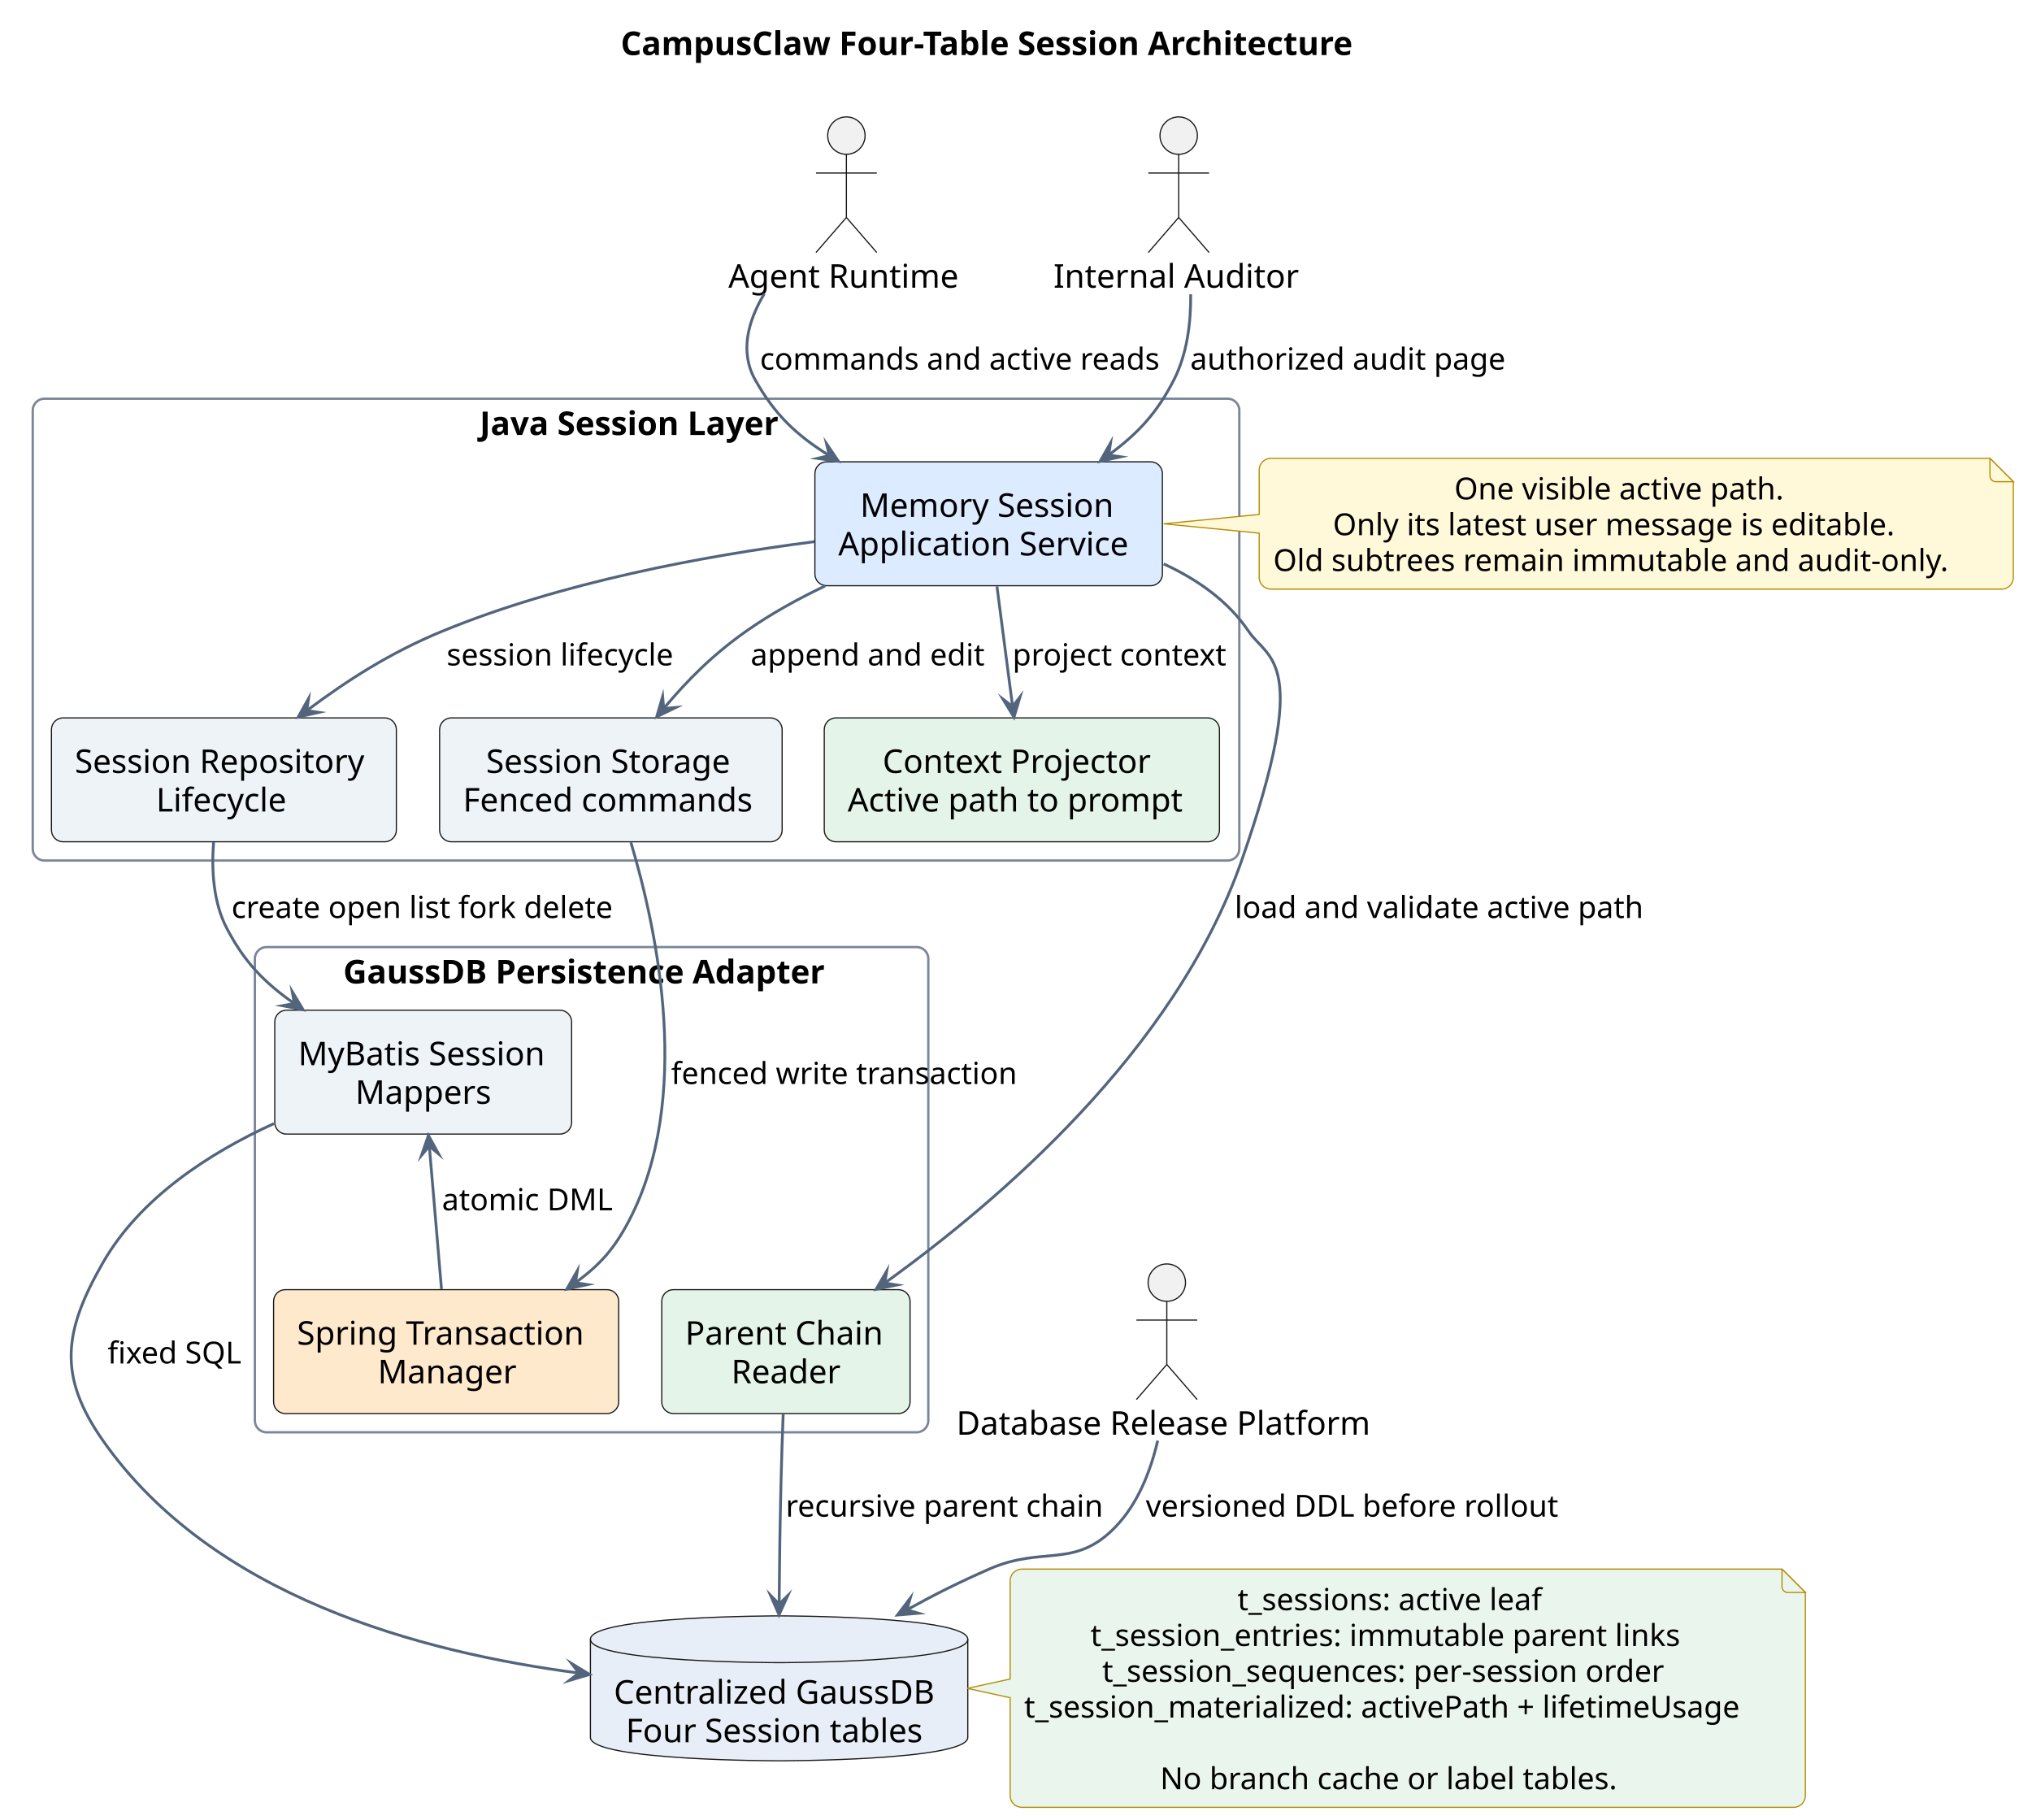
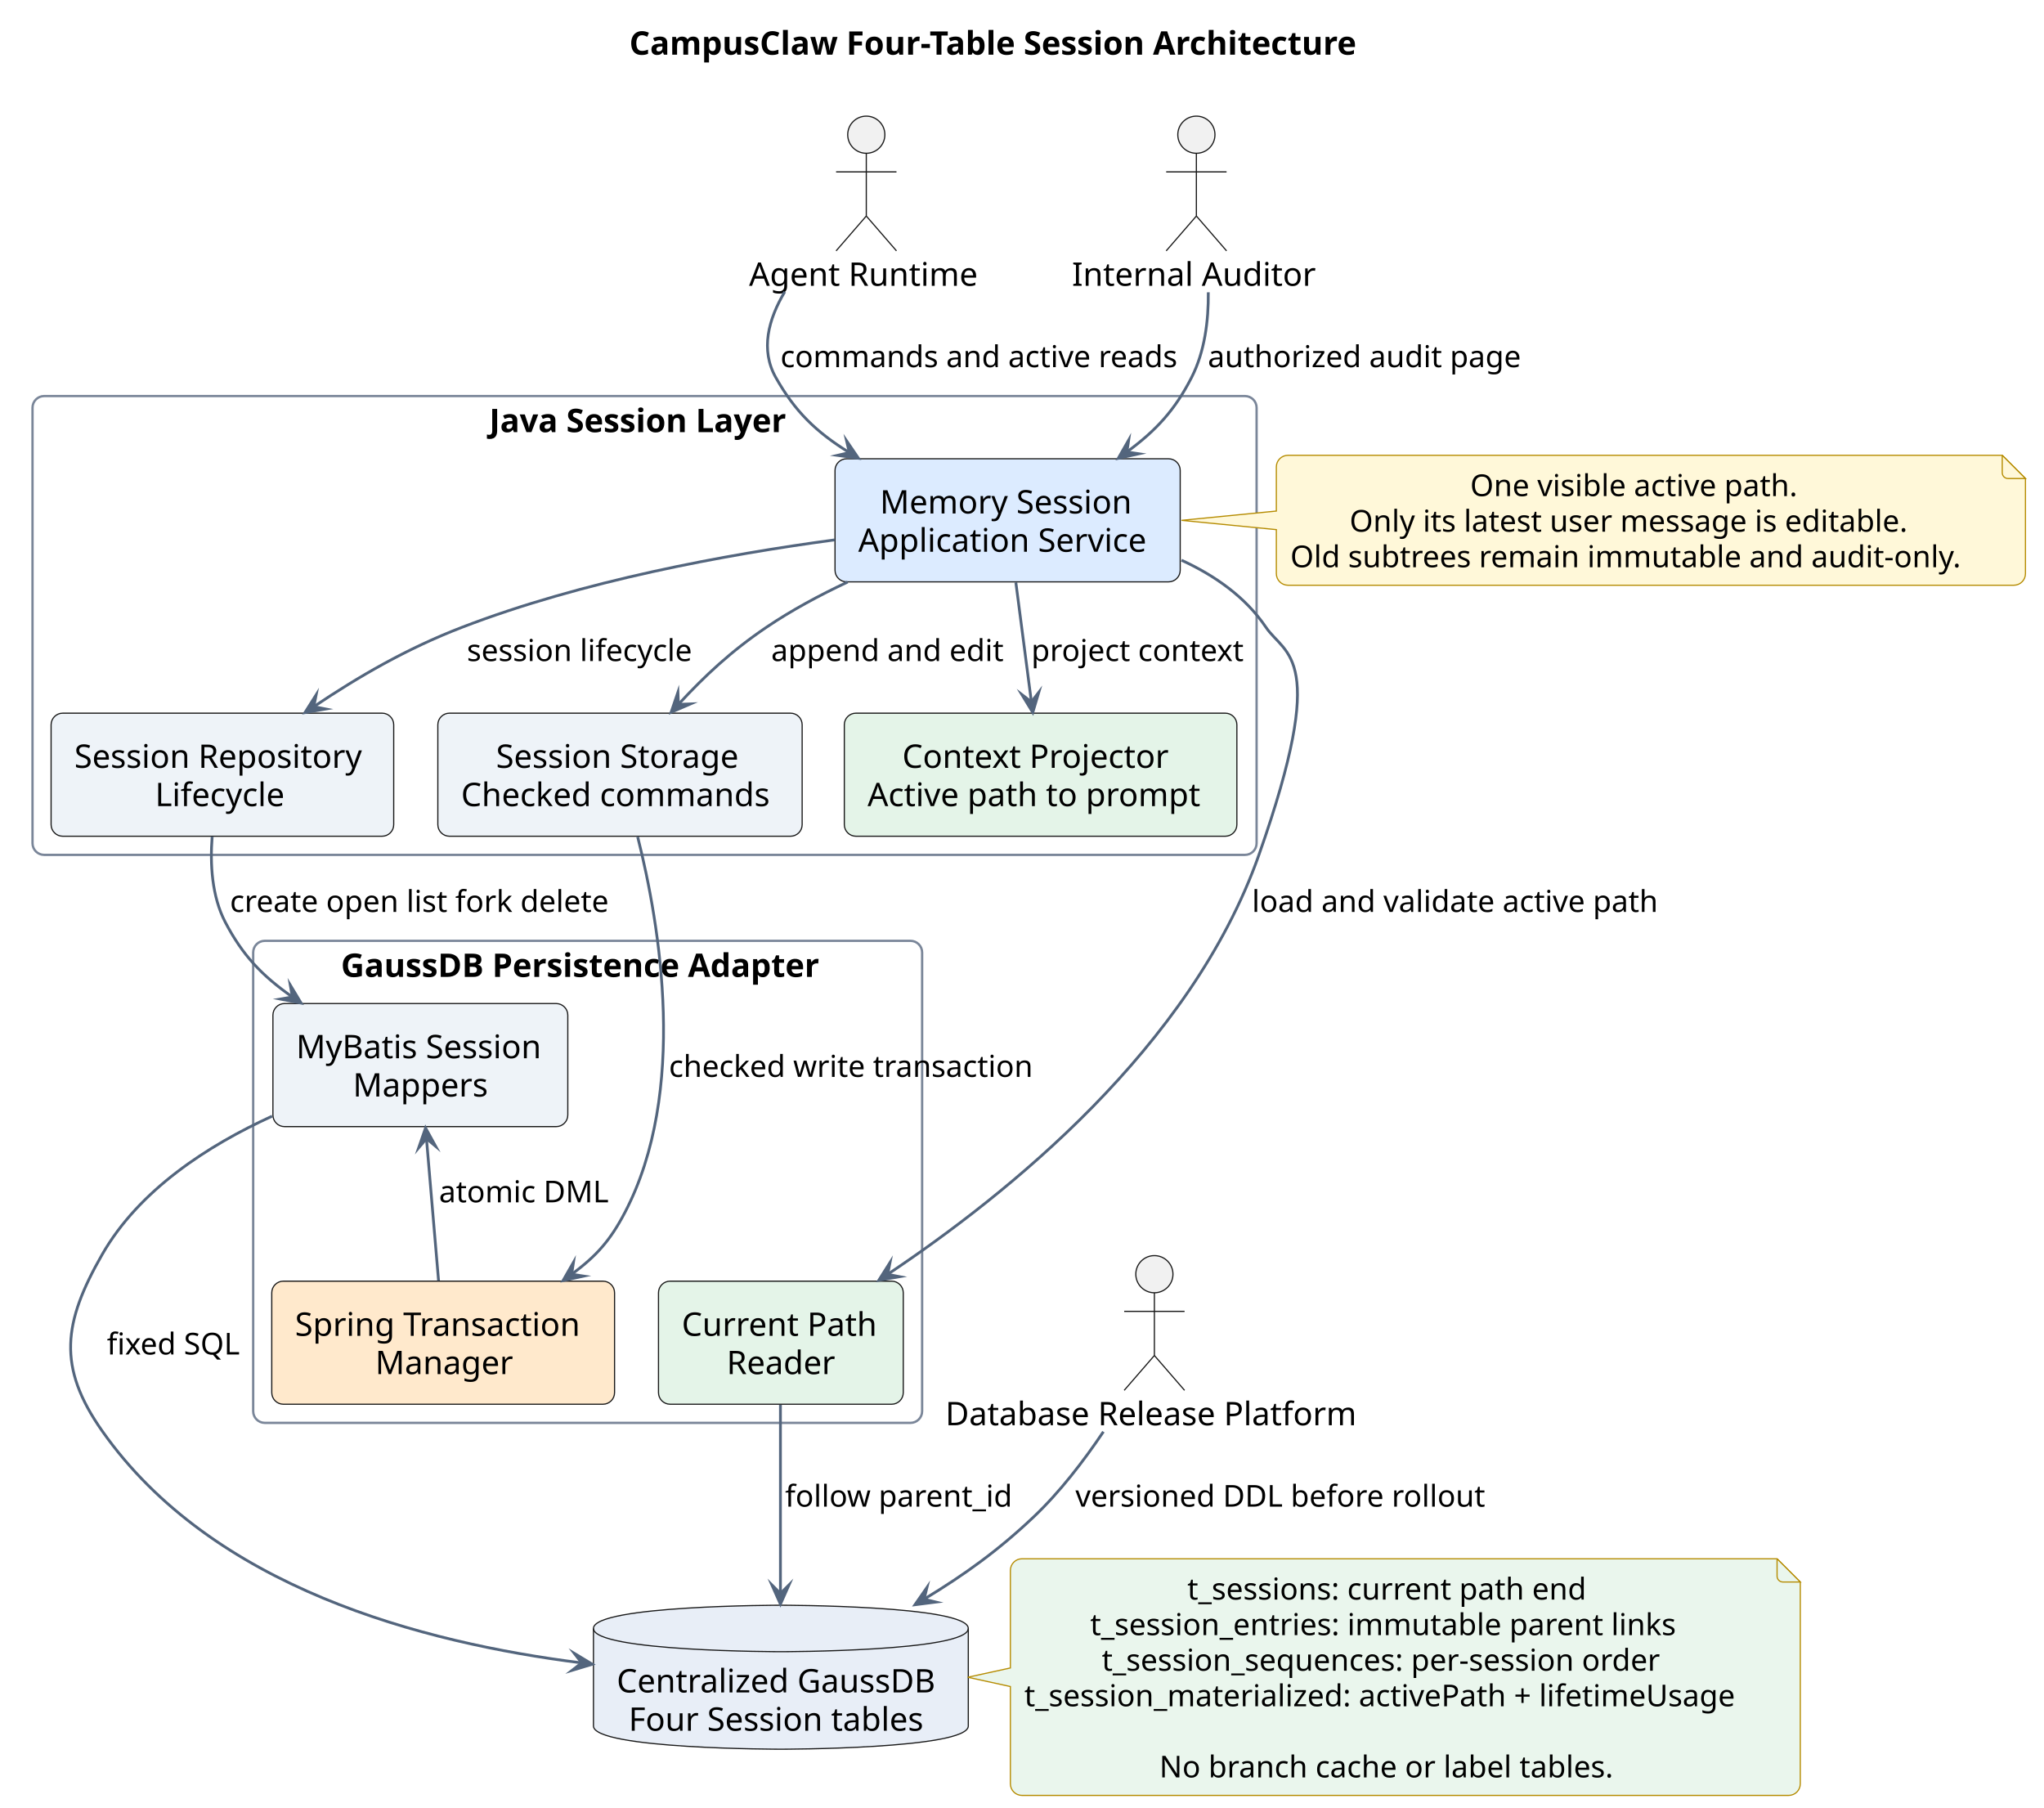
- <svg xmlns="http://www.w3.org/2000/svg" contentStyleType="text/css" data-diagram-type="DESCRIPTION" height="778px" preserveAspectRatio="none" style="width:869px;height:778px;background:#FFFFFF;" version="1.1" viewBox="0 0 869 778" width="869px" zoomAndPan="magnify">
+ <svg xmlns="http://www.w3.org/2000/svg" contentStyleType="text/css" data-diagram-type="DESCRIPTION" height="778px" preserveAspectRatio="none" style="width:880px;height:778px;background:#FFFFFF;" version="1.1" viewBox="0 0 880 778" width="880px" zoomAndPan="magnify">
  <defs />
  <g>
    <g class="title" data-source-line="7">
-       <text fill="#000000" font-family="sans-serif" font-size="14" font-weight="700" lengthAdjust="spacing" textLength="331.604" x="265.448" y="23.535">CampusClaw Four-Table Session Architecture</text>
+       <text fill="#000000" font-family="sans-serif" font-size="14" font-weight="700" lengthAdjust="spacing" textLength="331.604" x="270.948" y="23.535">CampusClaw Four-Table Session Architecture</text>
    </g>
    <g class="cluster" data-qualified-name="javaLayer" data-source-line="43" id="ent0005">
-       <rect fill="none" height="197.5" rx="5" ry="5" style="stroke:#7A8699;stroke-width:1;" width="516" x="14" y="170.488" />
-       <text fill="#000000" font-family="sans-serif" font-size="14" font-weight="700" lengthAdjust="spacing" textLength="133.677" x="205.162" y="186.023">Java Session Layer</text>
+       <rect fill="none" height="197.5" rx="5" ry="5" style="stroke:#7A8699;stroke-width:1;" width="527" x="14" y="170.488" />
+       <text fill="#000000" font-family="sans-serif" font-size="14" font-weight="700" lengthAdjust="spacing" textLength="133.677" x="210.662" y="186.023">Java Session Layer</text>
    </g>
    <g class="cluster" data-qualified-name="adapter" data-source-line="56" id="ent0015">
      <rect fill="none" height="207.5" rx="5" ry="5" style="stroke:#7A8699;stroke-width:1;" width="288" x="109" y="404.988" />
      <text fill="#000000" font-family="sans-serif" font-size="14" font-weight="700" lengthAdjust="spacing" textLength="212.44" x="146.78" y="420.523">GaussDB Persistence Adapter</text>
    </g>
    <g class="entity" data-qualified-name="runtime" data-source-line="37" id="ent0001">
-       <ellipse cx="361.963" cy="57.988" fill="#F1F1F1" rx="8" ry="8" style="stroke:#181818;stroke-width:0.5;" />
-       <path d="M361.963,65.988 L361.963,92.988 M348.963,73.988 L374.963,73.988 M361.963,92.988 L348.963,107.988 M361.963,92.988 L374.963,107.988" fill="none" style="stroke:#181818;stroke-width:0.5;" />
-       <text fill="#000000" font-family="sans-serif" font-size="14" lengthAdjust="spacing" textLength="100.926" x="311.5" y="123.023">Agent Runtime</text>
+       <ellipse cx="372.963" cy="57.988" fill="#F1F1F1" rx="8" ry="8" style="stroke:#181818;stroke-width:0.5;" />
+       <path d="M372.963,65.988 L372.963,92.988 M359.963,73.988 L385.963,73.988 M372.963,92.988 L359.963,107.988 M372.963,92.988 L385.963,107.988" fill="none" style="stroke:#181818;stroke-width:0.5;" />
+       <text fill="#000000" font-family="sans-serif" font-size="14" lengthAdjust="spacing" textLength="100.926" x="322.5" y="123.023">Agent Runtime</text>
    </g>
    <g class="entity" data-qualified-name="auditor" data-source-line="38" id="ent0002">
-       <ellipse cx="504.077" cy="57.988" fill="#F1F1F1" rx="8" ry="8" style="stroke:#181818;stroke-width:0.5;" />
-       <path d="M504.077,65.988 L504.077,92.988 M491.077,73.988 L517.077,73.988 M504.077,92.988 L491.077,107.988 M504.077,92.988 L517.077,107.988" fill="none" style="stroke:#181818;stroke-width:0.5;" />
-       <text fill="#000000" font-family="sans-serif" font-size="14" lengthAdjust="spacing" textLength="107.153" x="450.5" y="123.023">Internal Auditor</text>
+       <ellipse cx="515.077" cy="57.988" fill="#F1F1F1" rx="8" ry="8" style="stroke:#181818;stroke-width:0.5;" />
+       <path d="M515.077,65.988 L515.077,92.988 M502.077,73.988 L528.077,73.988 M515.077,92.988 L502.077,107.988 M515.077,92.988 L528.077,107.988" fill="none" style="stroke:#181818;stroke-width:0.5;" />
+       <text fill="#000000" font-family="sans-serif" font-size="14" lengthAdjust="spacing" textLength="107.153" x="461.5" y="123.023">Internal Auditor</text>
    </g>
    <g class="entity" data-qualified-name="release" data-source-line="39" id="ent0003">
-       <ellipse cx="498.995" cy="548.488" fill="#F1F1F1" rx="8" ry="8" style="stroke:#181818;stroke-width:0.5;" />
-       <path d="M498.995,556.488 L498.995,583.488 M485.995,564.488 L511.995,564.488 M498.995,583.488 L485.995,598.488 M498.995,583.488 L511.995,598.488" fill="none" style="stroke:#181818;stroke-width:0.5;" />
-       <text fill="#000000" font-family="sans-serif" font-size="14" lengthAdjust="spacing" textLength="179.99" x="409" y="613.523">Database Release Platform</text>
+       <ellipse cx="496.995" cy="548.488" fill="#F1F1F1" rx="8" ry="8" style="stroke:#181818;stroke-width:0.5;" />
+       <path d="M496.995,556.488 L496.995,583.488 M483.995,564.488 L509.995,564.488 M496.995,583.488 L483.995,598.488 M496.995,583.488 L509.995,598.488" fill="none" style="stroke:#181818;stroke-width:0.5;" />
+       <text fill="#000000" font-family="sans-serif" font-size="14" lengthAdjust="spacing" textLength="179.99" x="407" y="613.523">Database Release Platform</text>
    </g>
    <g class="entity" data-qualified-name="db" data-source-line="66" id="ent0022">
-       <path d="M252.5,700.988 C252.5,690.988 333.19,690.988 333.19,690.988 C333.19,690.988 413.881,690.988 413.881,700.988 L413.881,742.965 C413.881,752.965 333.19,752.965 333.19,752.965 C333.19,752.965 252.5,752.965 252.5,742.965 L252.5,700.988" fill="#E8EEF7" style="stroke:#181818;stroke-width:0.5;" />
-       <path d="M252.5,700.988 C252.5,710.988 333.19,710.988 333.19,710.988 C333.19,710.988 413.881,710.988 413.881,700.988" fill="none" style="stroke:#181818;stroke-width:0.5;" />
-       <text fill="#000000" font-family="sans-serif" font-size="14" lengthAdjust="spacing" textLength="141.381" x="262.5" y="728.523">Centralized GaussDB</text>
-       <text fill="#000000" font-family="sans-serif" font-size="14" lengthAdjust="spacing" textLength="131.093" x="267.644" y="745.012">Four Session tables</text>
+       <path d="M255.5,700.988 C255.5,690.988 336.19,690.988 336.19,690.988 C336.19,690.988 416.881,690.988 416.881,700.988 L416.881,742.965 C416.881,752.965 336.19,752.965 336.19,752.965 C336.19,752.965 255.5,752.965 255.5,742.965 L255.5,700.988" fill="#E8EEF7" style="stroke:#181818;stroke-width:0.5;" />
+       <path d="M255.5,700.988 C255.5,710.988 336.19,710.988 336.19,710.988 C336.19,710.988 416.881,710.988 416.881,700.988" fill="none" style="stroke:#181818;stroke-width:0.5;" />
+       <text fill="#000000" font-family="sans-serif" font-size="14" lengthAdjust="spacing" textLength="141.381" x="265.5" y="728.523">Centralized GaussDB</text>
+       <text fill="#000000" font-family="sans-serif" font-size="14" lengthAdjust="spacing" textLength="131.093" x="270.644" y="745.012">Four Session tables</text>
    </g>
    <g class="entity" data-qualified-name="GMN31" data-source-line="78" id="ent0032">
-       <path d="M538.5,200.988 L538.5,219.988 L497.66,223.988 L538.5,227.988 L538.5,246.92 A5,5 0 0 0 543.5,251.92 L856.02,251.92 A5,5 0 0 0 861.02,246.92 L861.02,205.988 L851.02,195.988 L543.5,195.988 A5,5 0 0 0 538.5,200.988" fill="#FFF8D9" style="stroke:#B58B00;stroke-width:0.5;" />
-       <path d="M851.02,195.988 L851.02,203.488 A2.5,2.5 0 0 0 853.52,205.988 L861.02,205.988 L851.02,195.988" fill="#FFF8D9" style="stroke:#B58B00;stroke-width:0.5;" />
-       <text fill="#000000" font-family="sans-serif" font-size="13" lengthAdjust="spacing" textLength="146.637" x="621.941" y="213.557">One visible active path.</text>
-       <text fill="#000000" font-family="sans-serif" font-size="13" lengthAdjust="spacing" textLength="250.498" x="570.011" y="228.867">Only its latest user message is editable.</text>
-       <text fill="#000000" font-family="sans-serif" font-size="13" lengthAdjust="spacing" textLength="301.52" x="544.5" y="244.178">Old subtrees remain immutable and audit-only.</text>
+       <path d="M549.5,200.988 L549.5,219.988 L508.66,223.988 L549.5,227.988 L549.5,246.92 A5,5 0 0 0 554.5,251.92 L867.02,251.92 A5,5 0 0 0 872.02,246.92 L872.02,205.988 L862.02,195.988 L554.5,195.988 A5,5 0 0 0 549.5,200.988" fill="#FFF8D9" style="stroke:#B58B00;stroke-width:0.5;" />
+       <path d="M862.02,195.988 L862.02,203.488 A2.5,2.5 0 0 0 864.52,205.988 L872.02,205.988 L862.02,195.988" fill="#FFF8D9" style="stroke:#B58B00;stroke-width:0.5;" />
+       <text fill="#000000" font-family="sans-serif" font-size="13" lengthAdjust="spacing" textLength="146.637" x="632.941" y="213.557">One visible active path.</text>
+       <text fill="#000000" font-family="sans-serif" font-size="13" lengthAdjust="spacing" textLength="250.498" x="581.011" y="228.867">Only its latest user message is editable.</text>
+       <text fill="#000000" font-family="sans-serif" font-size="13" lengthAdjust="spacing" textLength="301.52" x="555.5" y="244.178">Old subtrees remain immutable and audit-only.</text>
    </g>
    <g class="entity" data-qualified-name="GMN34" data-source-line="84" id="ent0035">
-       <path d="M432,675.988 L432,717.988 L413.647,721.988 L432,725.988 L432,767.852 A5,5 0 0 0 437,772.852 L767.078,772.852 A5,5 0 0 0 772.078,767.852 L772.078,680.988 L762.078,670.988 L437,670.988 A5,5 0 0 0 432,675.988" fill="#EAF6ED" style="stroke:#B58B00;stroke-width:0.5;" />
-       <path d="M762.078,670.988 L762.078,678.488 A2.5,2.5 0 0 0 764.578,680.988 L772.078,680.988 L762.078,670.988" fill="#EAF6ED" style="stroke:#B58B00;stroke-width:0.5;" />
-       <text fill="#000000" font-family="sans-serif" font-size="13" lengthAdjust="spacing" textLength="136.652" x="529.213" y="688.557">t_sessions: active leaf</text>
-       <text fill="#000000" font-family="sans-serif" font-size="13" lengthAdjust="spacing" textLength="262.355" x="466.361" y="703.867">t_session_entries: immutable parent links</text>
-       <text fill="#000000" font-family="sans-serif" font-size="13" lengthAdjust="spacing" textLength="252.345" x="471.366" y="719.178">t_session_sequences: per-session order</text>
-       <text fill="#000000" font-family="sans-serif" font-size="13" lengthAdjust="spacing" textLength="319.078" x="438" y="734.488">t_session_materialized: activePath + lifetimeUsage</text>
-       <text fill="#000000" font-family="sans-serif" font-size="13" lengthAdjust="spacing" textLength="4.113" x="595.482" y="749.799"> </text>
-       <text fill="#000000" font-family="sans-serif" font-size="13" lengthAdjust="spacing" textLength="202.827" x="496.125" y="765.109">No branch cache or label tables.</text>
+       <path d="M435,675.988 L435,717.988 L416.647,721.988 L435,725.988 L435,767.852 A5,5 0 0 0 440,772.852 L770.078,772.852 A5,5 0 0 0 775.078,767.852 L775.078,680.988 L765.078,670.988 L440,670.988 A5,5 0 0 0 435,675.988" fill="#EAF6ED" style="stroke:#B58B00;stroke-width:0.5;" />
+       <path d="M765.078,670.988 L765.078,678.488 A2.5,2.5 0 0 0 767.578,680.988 L775.078,680.988 L765.078,670.988" fill="#EAF6ED" style="stroke:#B58B00;stroke-width:0.5;" />
+       <text fill="#000000" font-family="sans-serif" font-size="13" lengthAdjust="spacing" textLength="178.699" x="511.189" y="688.557">t_sessions: current path end</text>
+       <text fill="#000000" font-family="sans-serif" font-size="13" lengthAdjust="spacing" textLength="262.355" x="469.361" y="703.867">t_session_entries: immutable parent links</text>
+       <text fill="#000000" font-family="sans-serif" font-size="13" lengthAdjust="spacing" textLength="252.345" x="474.366" y="719.178">t_session_sequences: per-session order</text>
+       <text fill="#000000" font-family="sans-serif" font-size="13" lengthAdjust="spacing" textLength="319.078" x="441" y="734.488">t_session_materialized: activePath + lifetimeUsage</text>
+       <text fill="#000000" font-family="sans-serif" font-size="13" lengthAdjust="spacing" textLength="4.113" x="598.482" y="749.799"> </text>
+       <text fill="#000000" font-family="sans-serif" font-size="13" lengthAdjust="spacing" textLength="202.827" x="499.125" y="765.109">No branch cache or label tables.</text>
    </g>
    <g class="entity" data-qualified-name="javaLayer.app" data-source-line="44" id="ent0006">
-       <rect fill="#DCEBFF" height="52.977" rx="5" ry="5" style="stroke:#181818;stroke-width:0.5;" width="148.611" x="348.5" y="197.488" />
-       <text fill="#000000" font-family="sans-serif" font-size="14" lengthAdjust="spacing" textLength="109.949" x="367.831" y="221.023">Memory Session</text>
-       <text fill="#000000" font-family="sans-serif" font-size="14" lengthAdjust="spacing" textLength="128.611" x="358.5" y="237.512">Application Service</text>
+       <rect fill="#DCEBFF" height="52.977" rx="5" ry="5" style="stroke:#181818;stroke-width:0.5;" width="148.611" x="359.5" y="197.488" />
+       <text fill="#000000" font-family="sans-serif" font-size="14" lengthAdjust="spacing" textLength="109.949" x="378.831" y="221.023">Memory Session</text>
+       <text fill="#000000" font-family="sans-serif" font-size="14" lengthAdjust="spacing" textLength="128.611" x="369.5" y="237.512">Application Service</text>
    </g>
    <g class="entity" data-qualified-name="javaLayer.repository" data-source-line="45" id="ent0007">
      <rect fill="#EEF3F8" height="52.977" rx="5" ry="5" style="stroke:#181818;stroke-width:0.5;" width="147.504" x="22" y="306.988" />
      <text fill="#000000" font-family="sans-serif" font-size="14" lengthAdjust="spacing" textLength="127.504" x="32" y="330.523">Session Repository</text>
      <text fill="#000000" font-family="sans-serif" font-size="14" lengthAdjust="spacing" textLength="57.962" x="66.771" y="347.012">Lifecycle</text>
    </g>
    <g class="entity" data-qualified-name="javaLayer.storage" data-source-line="46" id="ent0008">
-       <rect fill="#EEF3F8" height="52.977" rx="5" ry="5" style="stroke:#181818;stroke-width:0.5;" width="146.485" x="188" y="306.988" />
-       <text fill="#000000" font-family="sans-serif" font-size="14" lengthAdjust="spacing" textLength="106.743" x="207.871" y="330.523">Session Storage</text>
-       <text fill="#000000" font-family="sans-serif" font-size="14" lengthAdjust="spacing" textLength="126.485" x="198" y="347.012">Fenced commands</text>
+       <rect fill="#EEF3F8" height="52.977" rx="5" ry="5" style="stroke:#181818;stroke-width:0.5;" width="156.849" x="188.5" y="306.988" />
+       <text fill="#000000" font-family="sans-serif" font-size="14" lengthAdjust="spacing" textLength="106.743" x="213.553" y="330.523">Session Storage</text>
+       <text fill="#000000" font-family="sans-serif" font-size="14" lengthAdjust="spacing" textLength="136.849" x="198.5" y="347.012">Checked commands</text>
    </g>
    <g class="entity" data-qualified-name="javaLayer.projector" data-source-line="47" id="ent0009">
-       <rect fill="#E4F4E8" height="52.977" rx="5" ry="5" style="stroke:#181818;stroke-width:0.5;" width="169.01" x="352.5" y="306.988" />
-       <text fill="#000000" font-family="sans-serif" font-size="14" lengthAdjust="spacing" textLength="119.123" x="377.443" y="330.523">Context Projector</text>
-       <text fill="#000000" font-family="sans-serif" font-size="14" lengthAdjust="spacing" textLength="149.01" x="362.5" y="347.012">Active path to prompt</text>
+       <rect fill="#E4F4E8" height="52.977" rx="5" ry="5" style="stroke:#181818;stroke-width:0.5;" width="169.01" x="363.5" y="306.988" />
+       <text fill="#000000" font-family="sans-serif" font-size="14" lengthAdjust="spacing" textLength="119.123" x="388.443" y="330.523">Context Projector</text>
+       <text fill="#000000" font-family="sans-serif" font-size="14" lengthAdjust="spacing" textLength="149.01" x="373.5" y="347.012">Active path to prompt</text>
    </g>
    <g class="entity" data-qualified-name="adapter.mappers" data-source-line="57" id="ent0016">
      <rect fill="#EEF3F8" height="52.977" rx="5" ry="5" style="stroke:#181818;stroke-width:0.5;" width="126.955" x="117.5" y="431.988" />
      <text fill="#000000" font-family="sans-serif" font-size="14" lengthAdjust="spacing" textLength="106.955" x="127.5" y="455.523">MyBatis Session</text>
      <text fill="#000000" font-family="sans-serif" font-size="14" lengthAdjust="spacing" textLength="58.078" x="151.939" y="472.012">Mappers</text>
    </g>
    <g class="entity" data-qualified-name="adapter.tx" data-source-line="58" id="ent0017">
      <rect fill="#FFE9CC" height="52.977" rx="5" ry="5" style="stroke:#181818;stroke-width:0.5;" width="147.586" x="117" y="551.488" />
      <text fill="#000000" font-family="sans-serif" font-size="14" lengthAdjust="spacing" textLength="127.586" x="127" y="575.023">Spring Transaction</text>
      <text fill="#000000" font-family="sans-serif" font-size="14" lengthAdjust="spacing" textLength="58.468" x="161.559" y="591.512">Manager</text>
    </g>
    <g class="entity" data-qualified-name="adapter.pathReader" data-source-line="59" id="ent0018">
-       <rect fill="#E4F4E8" height="52.977" rx="5" ry="5" style="stroke:#181818;stroke-width:0.5;" width="106.194" x="283" y="551.488" />
-       <text fill="#000000" font-family="sans-serif" font-size="14" lengthAdjust="spacing" textLength="86.194" x="293" y="575.023">Parent Chain</text>
-       <text fill="#000000" font-family="sans-serif" font-size="14" lengthAdjust="spacing" textLength="46.724" x="312.735" y="591.512">Reader</text>
+       <rect fill="#E4F4E8" height="52.977" rx="5" ry="5" style="stroke:#181818;stroke-width:0.5;" width="105.381" x="283.5" y="551.488" />
+       <text fill="#000000" font-family="sans-serif" font-size="14" lengthAdjust="spacing" textLength="85.381" x="293.5" y="575.023">Current Path</text>
+       <text fill="#000000" font-family="sans-serif" font-size="14" lengthAdjust="spacing" textLength="46.724" x="312.829" y="591.512">Reader</text>
    </g>
    <g class="link" data-entity-1="ent0006" data-entity-2="ent0007" data-link-type="dependency" id="lnk12">
-       <polygon fill="#53657D" points="127.309,306.789,136.911,304.598,131.312,303.793,132.117,298.194,127.309,306.789" style="stroke:#53657D;stroke-width:1;stroke-linejoin:miter;stroke-miterlimit:10;" />
-       <path d="M348.348,231.619 C301.274,237.657 239.968,248.987 189,269.988 C166.877,279.104 148.547,290.892 131.312,303.793" fill="none" style="stroke:#53657D;stroke-width:1.2;" />
-       <text fill="#000000" font-family="sans-serif" font-size="13" lengthAdjust="spacing" textLength="101.696" x="191" y="284.557">session lifecycle</text>
+       <polygon fill="#53657D" points="131.073,306.889,140.776,305.199,135.226,304.105,136.321,298.555,131.073,306.889" style="stroke:#53657D;stroke-width:1;stroke-linejoin:miter;stroke-miterlimit:10;" />
+       <path d="M359.357,232.395 C312.209,238.735 250.66,250.112 199,269.988 C174.989,279.227 154.426,291.231 135.226,304.105" fill="none" style="stroke:#53657D;stroke-width:1.2;" />
+       <text fill="#000000" font-family="sans-serif" font-size="13" lengthAdjust="spacing" textLength="101.696" x="201" y="284.557">session lifecycle</text>
    </g>
    <g class="link" data-entity-1="ent0006" data-entity-2="ent0008" data-link-type="dependency" id="lnk13">
-       <polygon fill="#53657D" points="280.697,306.687,289.556,302.385,283.92,302.864,283.44,297.228,280.697,306.687" style="stroke:#53657D;stroke-width:1;stroke-linejoin:miter;stroke-miterlimit:10;" />
-       <path d="M352.871,250.558 C341.102,256.17 329.36,262.661 319,269.988 C304.618,280.16 294.297,290.557 283.92,302.864" fill="none" style="stroke:#53657D;stroke-width:1.2;" />
-       <text fill="#000000" font-family="sans-serif" font-size="13" lengthAdjust="spacing" textLength="102.737" x="321" y="284.557">append and edit</text>
+       <polygon fill="#53657D" points="288.771,306.776,297.819,302.885,292.166,303.105,291.946,297.453,288.771,306.776" style="stroke:#53657D;stroke-width:1;stroke-linejoin:miter;stroke-miterlimit:10;" />
+       <path d="M364.944,250.532 C352.875,256.196 340.754,262.712 330,269.988 C314.816,280.263 303.53,290.82 292.166,303.105" fill="none" style="stroke:#53657D;stroke-width:1.2;" />
+       <text fill="#000000" font-family="sans-serif" font-size="13" lengthAdjust="spacing" textLength="102.737" x="332" y="284.557">append and edit</text>
    </g>
    <g class="link" data-entity-1="ent0006" data-entity-2="ent0009" data-link-type="dependency" id="lnk14">
-       <polygon fill="#53657D" points="433.674,306.95,436.478,297.508,433.028,301.991,428.545,298.541,433.674,306.95" style="stroke:#53657D;stroke-width:1;stroke-linejoin:miter;stroke-miterlimit:10;" />
-       <path d="M426.353,250.737 C428.57,267.757 430.817,285.015 433.028,301.991" fill="none" style="stroke:#53657D;stroke-width:1.2;" />
-       <text fill="#000000" font-family="sans-serif" font-size="13" lengthAdjust="spacing" textLength="95.97" x="433" y="284.557">project context</text>
+       <polygon fill="#53657D" points="444.674,306.95,447.478,297.508,444.028,301.991,439.545,298.541,444.674,306.95" style="stroke:#53657D;stroke-width:1;stroke-linejoin:miter;stroke-miterlimit:10;" />
+       <path d="M437.353,250.737 C439.57,267.757 441.817,285.015 444.028,301.991" fill="none" style="stroke:#53657D;stroke-width:1.2;" />
+       <text fill="#000000" font-family="sans-serif" font-size="13" lengthAdjust="spacing" textLength="95.97" x="444" y="284.557">project context</text>
    </g>
    <g class="link" data-entity-1="ent0017" data-entity-2="ent0016" data-link-type="dependency" id="lnk21">
      <polygon fill="#53657D" points="183.195,485.274,179.972,494.581,183.619,490.256,187.943,493.902,183.195,485.274" style="stroke:#53657D;stroke-width:1;stroke-linejoin:miter;stroke-miterlimit:10;" />
      <path d="M188.811,551.263 C187.144,531.687 185.286,509.847 183.619,490.256" fill="none" style="stroke:#53657D;stroke-width:1.2;" />
      <text fill="#000000" font-family="sans-serif" font-size="13" lengthAdjust="spacing" textLength="74.56" x="189" y="517.557">atomic DML</text>
    </g>
    <g class="link" data-entity-1="ent0001" data-entity-2="ent0006" data-link-type="dependency" id="lnk23">
-       <polygon fill="#53657D" points="358.791,197.382,353.251,189.24,354.542,194.747,349.034,196.038,358.791,197.382" style="stroke:#53657D;stroke-width:1;stroke-linejoin:miter;stroke-miterlimit:10;" />
-       <path d="M326.859,125.598 C319.774,137.461 316.296,150.597 323,162.488 C331.221,177.071 340.28,185.902 354.542,194.747" fill="none" style="stroke:#53657D;stroke-width:1.2;" />
-       <text fill="#000000" font-family="sans-serif" font-size="13" lengthAdjust="spacing" textLength="175.722" x="325" y="158.057">commands and active reads</text>
+       <polygon fill="#53657D" points="369.791,197.382,364.251,189.24,365.542,194.747,360.034,196.038,369.791,197.382" style="stroke:#53657D;stroke-width:1;stroke-linejoin:miter;stroke-miterlimit:10;" />
+       <path d="M337.859,125.598 C330.774,137.461 327.296,150.597 334,162.488 C342.221,177.071 351.28,185.902 365.542,194.747" fill="none" style="stroke:#53657D;stroke-width:1.2;" />
+       <text fill="#000000" font-family="sans-serif" font-size="13" lengthAdjust="spacing" textLength="175.722" x="336" y="158.057">commands and active reads</text>
    </g>
    <g class="link" data-entity-1="ent0002" data-entity-2="ent0006" data-link-type="dependency" id="lnk24">
-       <polygon fill="#53657D" points="470.24,197.436,479.858,195.318,474.265,194.47,475.113,188.877,470.24,197.436" style="stroke:#53657D;stroke-width:1;stroke-linejoin:miter;stroke-miterlimit:10;" />
-       <path d="M509.205,125.818 C509.33,138.073 507.67,151.386 502,162.488 C494.851,176.489 486.827,185.215 474.265,194.47" fill="none" style="stroke:#53657D;stroke-width:1.2;" />
-       <text fill="#000000" font-family="sans-serif" font-size="13" lengthAdjust="spacing" textLength="139.102" x="509" y="158.057">authorized audit page</text>
+       <polygon fill="#53657D" points="481.24,197.436,490.858,195.318,485.265,194.47,486.113,188.877,481.24,197.436" style="stroke:#53657D;stroke-width:1;stroke-linejoin:miter;stroke-miterlimit:10;" />
+       <path d="M520.205,125.818 C520.33,138.073 518.669,151.386 513,162.488 C505.851,176.489 497.827,185.215 485.265,194.47" fill="none" style="stroke:#53657D;stroke-width:1.2;" />
+       <text fill="#000000" font-family="sans-serif" font-size="13" lengthAdjust="spacing" textLength="139.102" x="520" y="158.057">authorized audit page</text>
    </g>
    <g class="link" data-entity-1="ent0007" data-entity-2="ent0016" data-link-type="dependency" id="lnk25">
      <polygon fill="#53657D" points="129.852,431.941,124.78,423.499,125.758,429.071,120.187,430.049,129.852,431.941" style="stroke:#53657D;stroke-width:1;stroke-linejoin:miter;stroke-miterlimit:10;" />
      <path d="M91.341,360.109 C90.421,371.951 91.172,385.83 97,396.988 C104.405,411.166 112.72,419.928 125.758,429.071" fill="none" style="stroke:#53657D;stroke-width:1.2;" />
      <text fill="#000000" font-family="sans-serif" font-size="13" lengthAdjust="spacing" textLength="169.654" x="99" y="392.557">create open list fork delete</text>
    </g>
    <g class="link" data-entity-1="ent0008" data-entity-2="ent0017" data-link-type="dependency" id="lnk26">
      <polygon fill="#53657D" points="242.191,551.397,251.812,549.291,246.22,548.436,247.075,542.844,242.191,551.397" style="stroke:#53657D;stroke-width:1;stroke-linejoin:miter;stroke-miterlimit:10;" />
-       <path d="M269.795,360.199 C281.113,398.044 296.278,469.887 269,521.988 C262.851,533.732 256.958,540.546 246.22,548.436" fill="none" style="stroke:#53657D;stroke-width:1.2;" />
-       <text fill="#000000" font-family="sans-serif" font-size="13" lengthAdjust="spacing" textLength="152.166" x="287" y="463.557">fenced write transaction</text>
+       <path d="M274.531,360.211 C284.082,398.07 296.255,469.932 269,521.988 C262.851,533.732 256.958,540.546 246.22,548.436" fill="none" style="stroke:#53657D;stroke-width:1.2;" />
+       <text fill="#000000" font-family="sans-serif" font-size="13" lengthAdjust="spacing" textLength="161.643" x="288" y="463.557">checked write transaction</text>
    </g>
    <g class="link" data-entity-1="ent0006" data-entity-2="ent0018" data-link-type="dependency" id="lnk27">
-       <polygon fill="#53657D" points="374.443,551.488,384.084,549.476,378.501,548.567,379.411,542.984,374.443,551.488" style="stroke:#53657D;stroke-width:1;stroke-linejoin:miter;stroke-miterlimit:10;" />
-       <path d="M497.649,241.136 C511.976,247.713 525.229,256.967 534,269.988 C542.302,282.312 561.222,281.428 531,367.988 C502.537,449.511 426.739,513.845 378.501,548.567" fill="none" style="stroke:#53657D;stroke-width:1.2;" />
-       <text fill="#000000" font-family="sans-serif" font-size="13" lengthAdjust="spacing" textLength="180.597" x="528" y="392.557">load and validate active path</text>
+       <polygon fill="#53657D" points="378.132,551.244,387.837,549.568,382.289,548.465,383.391,542.917,378.132,551.244" style="stroke:#53657D;stroke-width:1;stroke-linejoin:miter;stroke-miterlimit:10;" />
+       <path d="M508.649,241.136 C522.976,247.713 536.229,256.967 545,269.988 C553.344,282.375 572.398,281.69 542,367.988 C512.802,450.88 433.576,514.179 382.289,548.465" fill="none" style="stroke:#53657D;stroke-width:1.2;" />
+       <text fill="#000000" font-family="sans-serif" font-size="13" lengthAdjust="spacing" textLength="180.597" x="539" y="392.557">load and validate active path</text>
    </g>
    <g class="link" data-entity-1="ent0016" data-entity-2="ent0022" data-link-type="dependency" id="lnk28">
-       <polygon fill="#53657D" points="252.387,716.072,243.983,710.937,247.429,715.422,242.944,718.869,252.387,716.072" style="stroke:#53657D;stroke-width:1;stroke-linejoin:miter;stroke-miterlimit:10;" />
-       <path d="M117.156,480.462 C89.513,493.082 59.894,512.214 44,539.988 C27.223,569.305 24.618,588.325 44,615.988 C90.713,682.661 179.369,706.511 247.429,715.422" fill="none" style="stroke:#53657D;stroke-width:1.2;" />
+       <polygon fill="#53657D" points="255.253,716.419,246.823,711.325,250.292,715.794,245.823,719.263,255.253,716.419" style="stroke:#53657D;stroke-width:1;stroke-linejoin:miter;stroke-miterlimit:10;" />
+       <path d="M117.156,480.462 C89.513,493.082 59.894,512.214 44,539.988 C27.223,569.305 24.572,588.357 44,615.988 C91.408,683.415 181.488,707.126 250.292,715.794" fill="none" style="stroke:#53657D;stroke-width:1.2;" />
      <text fill="#000000" font-family="sans-serif" font-size="13" lengthAdjust="spacing" textLength="60.081" x="46" y="583.057">fixed SQL</text>
    </g>
    <g class="link" data-entity-1="ent0018" data-entity-2="ent0022" data-link-type="dependency" id="lnk29">
-       <polygon fill="#53657D" points="333.163,690.788,337.236,681.821,333.204,685.788,329.236,681.755,333.163,690.788" style="stroke:#53657D;stroke-width:1;stroke-linejoin:miter;stroke-miterlimit:10;" />
-       <path d="M334.932,604.726 C334.584,613.954 334.228,624.436 334,633.988 C333.548,652.864 333.34,669.049 333.204,685.788" fill="none" style="stroke:#53657D;stroke-width:1.2;" />
-       <text fill="#000000" font-family="sans-serif" font-size="13" lengthAdjust="spacing" textLength="139.775" x="336" y="648.557">recursive parent chain</text>
+       <polygon fill="#53657D" points="336,690.784,340,681.784,336,685.784,332,681.784,336,690.784" style="stroke:#53657D;stroke-width:1;stroke-linejoin:miter;stroke-miterlimit:10;" />
+       <path d="M336,604.703 C336,628.92 336,660.2 336,685.784" fill="none" style="stroke:#53657D;stroke-width:1.2;" />
+       <text fill="#000000" font-family="sans-serif" font-size="13" lengthAdjust="spacing" textLength="101.689" x="338" y="648.557">follow parent_id</text>
    </g>
    <g class="link" data-entity-1="ent0003" data-entity-2="ent0022" data-link-type="dependency" id="lnk30">
-       <polygon fill="#53657D" points="383.566,690.75,393.38,689.914,387.947,688.338,389.522,682.905,383.566,690.75" style="stroke:#53657D;stroke-width:1;stroke-linejoin:miter;stroke-miterlimit:10;" />
-       <path d="M495.106,616.06 C492.037,629.151 486.6,643.068 477,652.988 C459.407,671.168 446.157,660.802 423,670.988 C409.911,676.746 400.594,681.377 387.947,688.338" fill="none" style="stroke:#53657D;stroke-width:1.2;" />
-       <text fill="#000000" font-family="sans-serif" font-size="13" lengthAdjust="spacing" textLength="182.387" x="490" y="648.557">versioned DDL before rollout</text>
+       <polygon fill="#53657D" points="393.694,690.905,403.464,689.655,397.969,688.311,399.313,682.816,393.694,690.905" style="stroke:#53657D;stroke-width:1;stroke-linejoin:miter;stroke-miterlimit:10;" />
+       <path d="M475.053,616.289 C466.623,628.813 456.289,642.301 445,652.988 C429.856,667.325 415.508,677.666 397.969,688.311" fill="none" style="stroke:#53657D;stroke-width:1.2;" />
+       <text fill="#000000" font-family="sans-serif" font-size="13" lengthAdjust="spacing" textLength="182.387" x="463" y="648.557">versioned DDL before rollout</text>
    </g>
  </g>
</svg>
